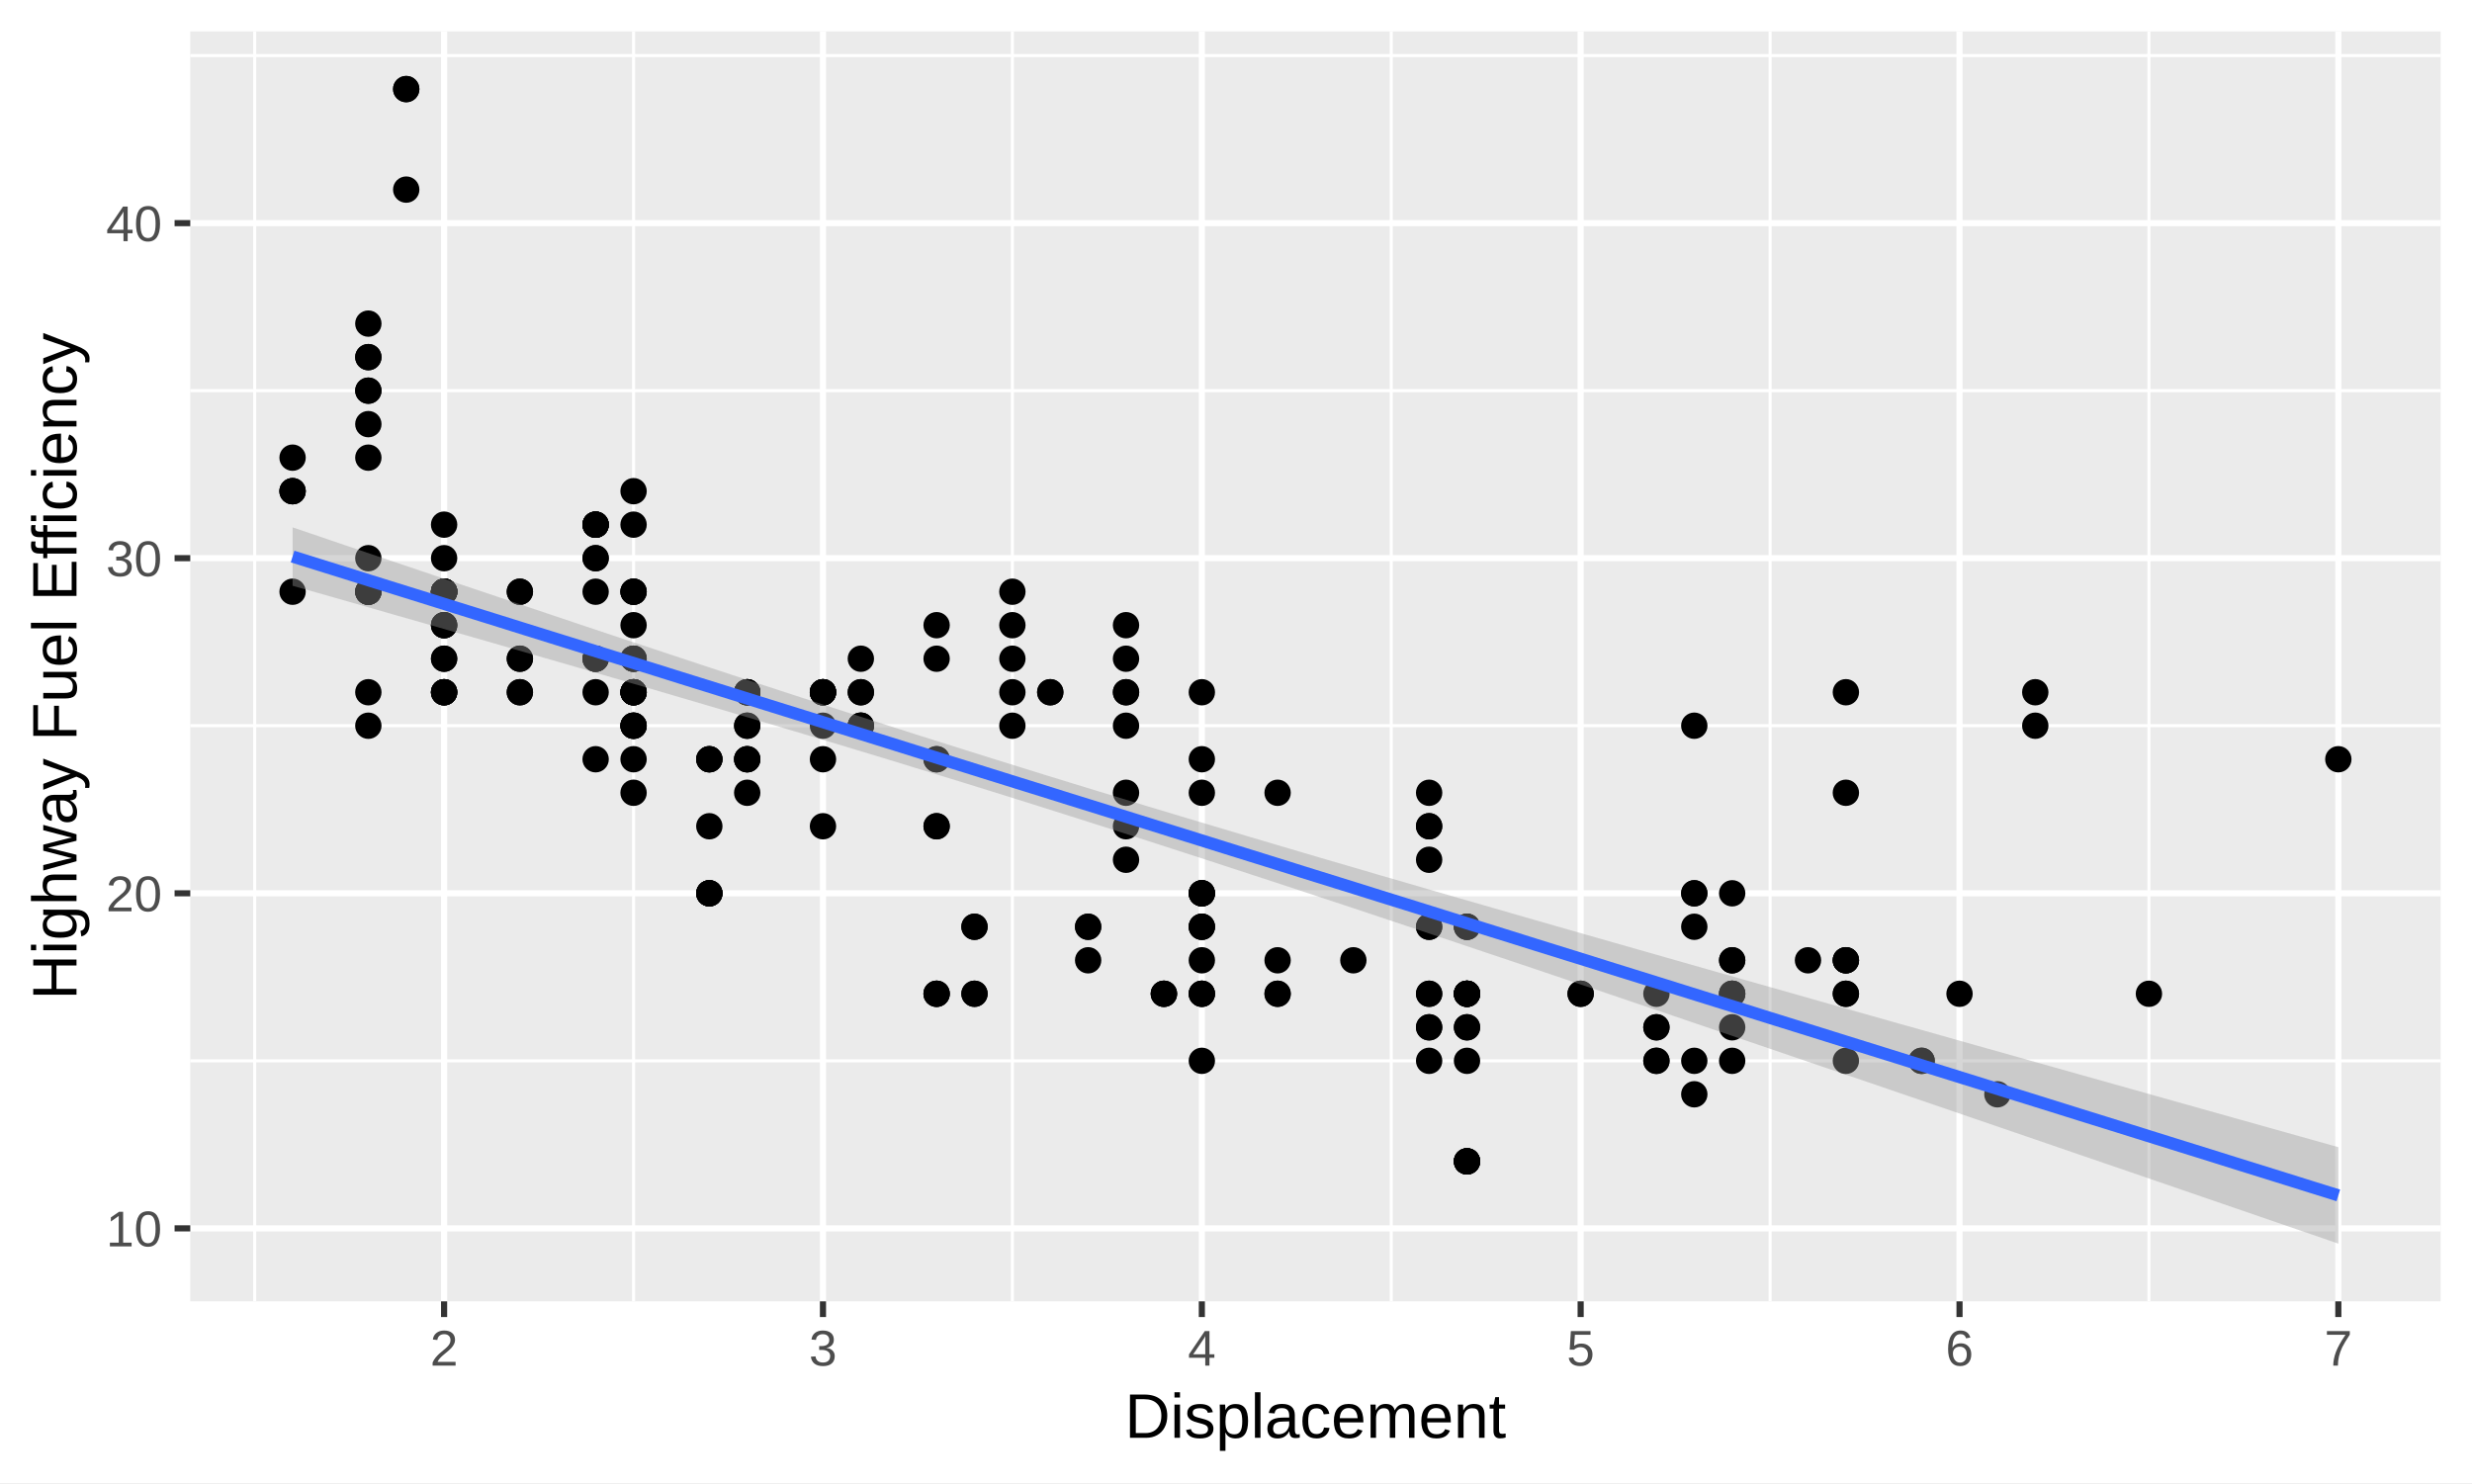
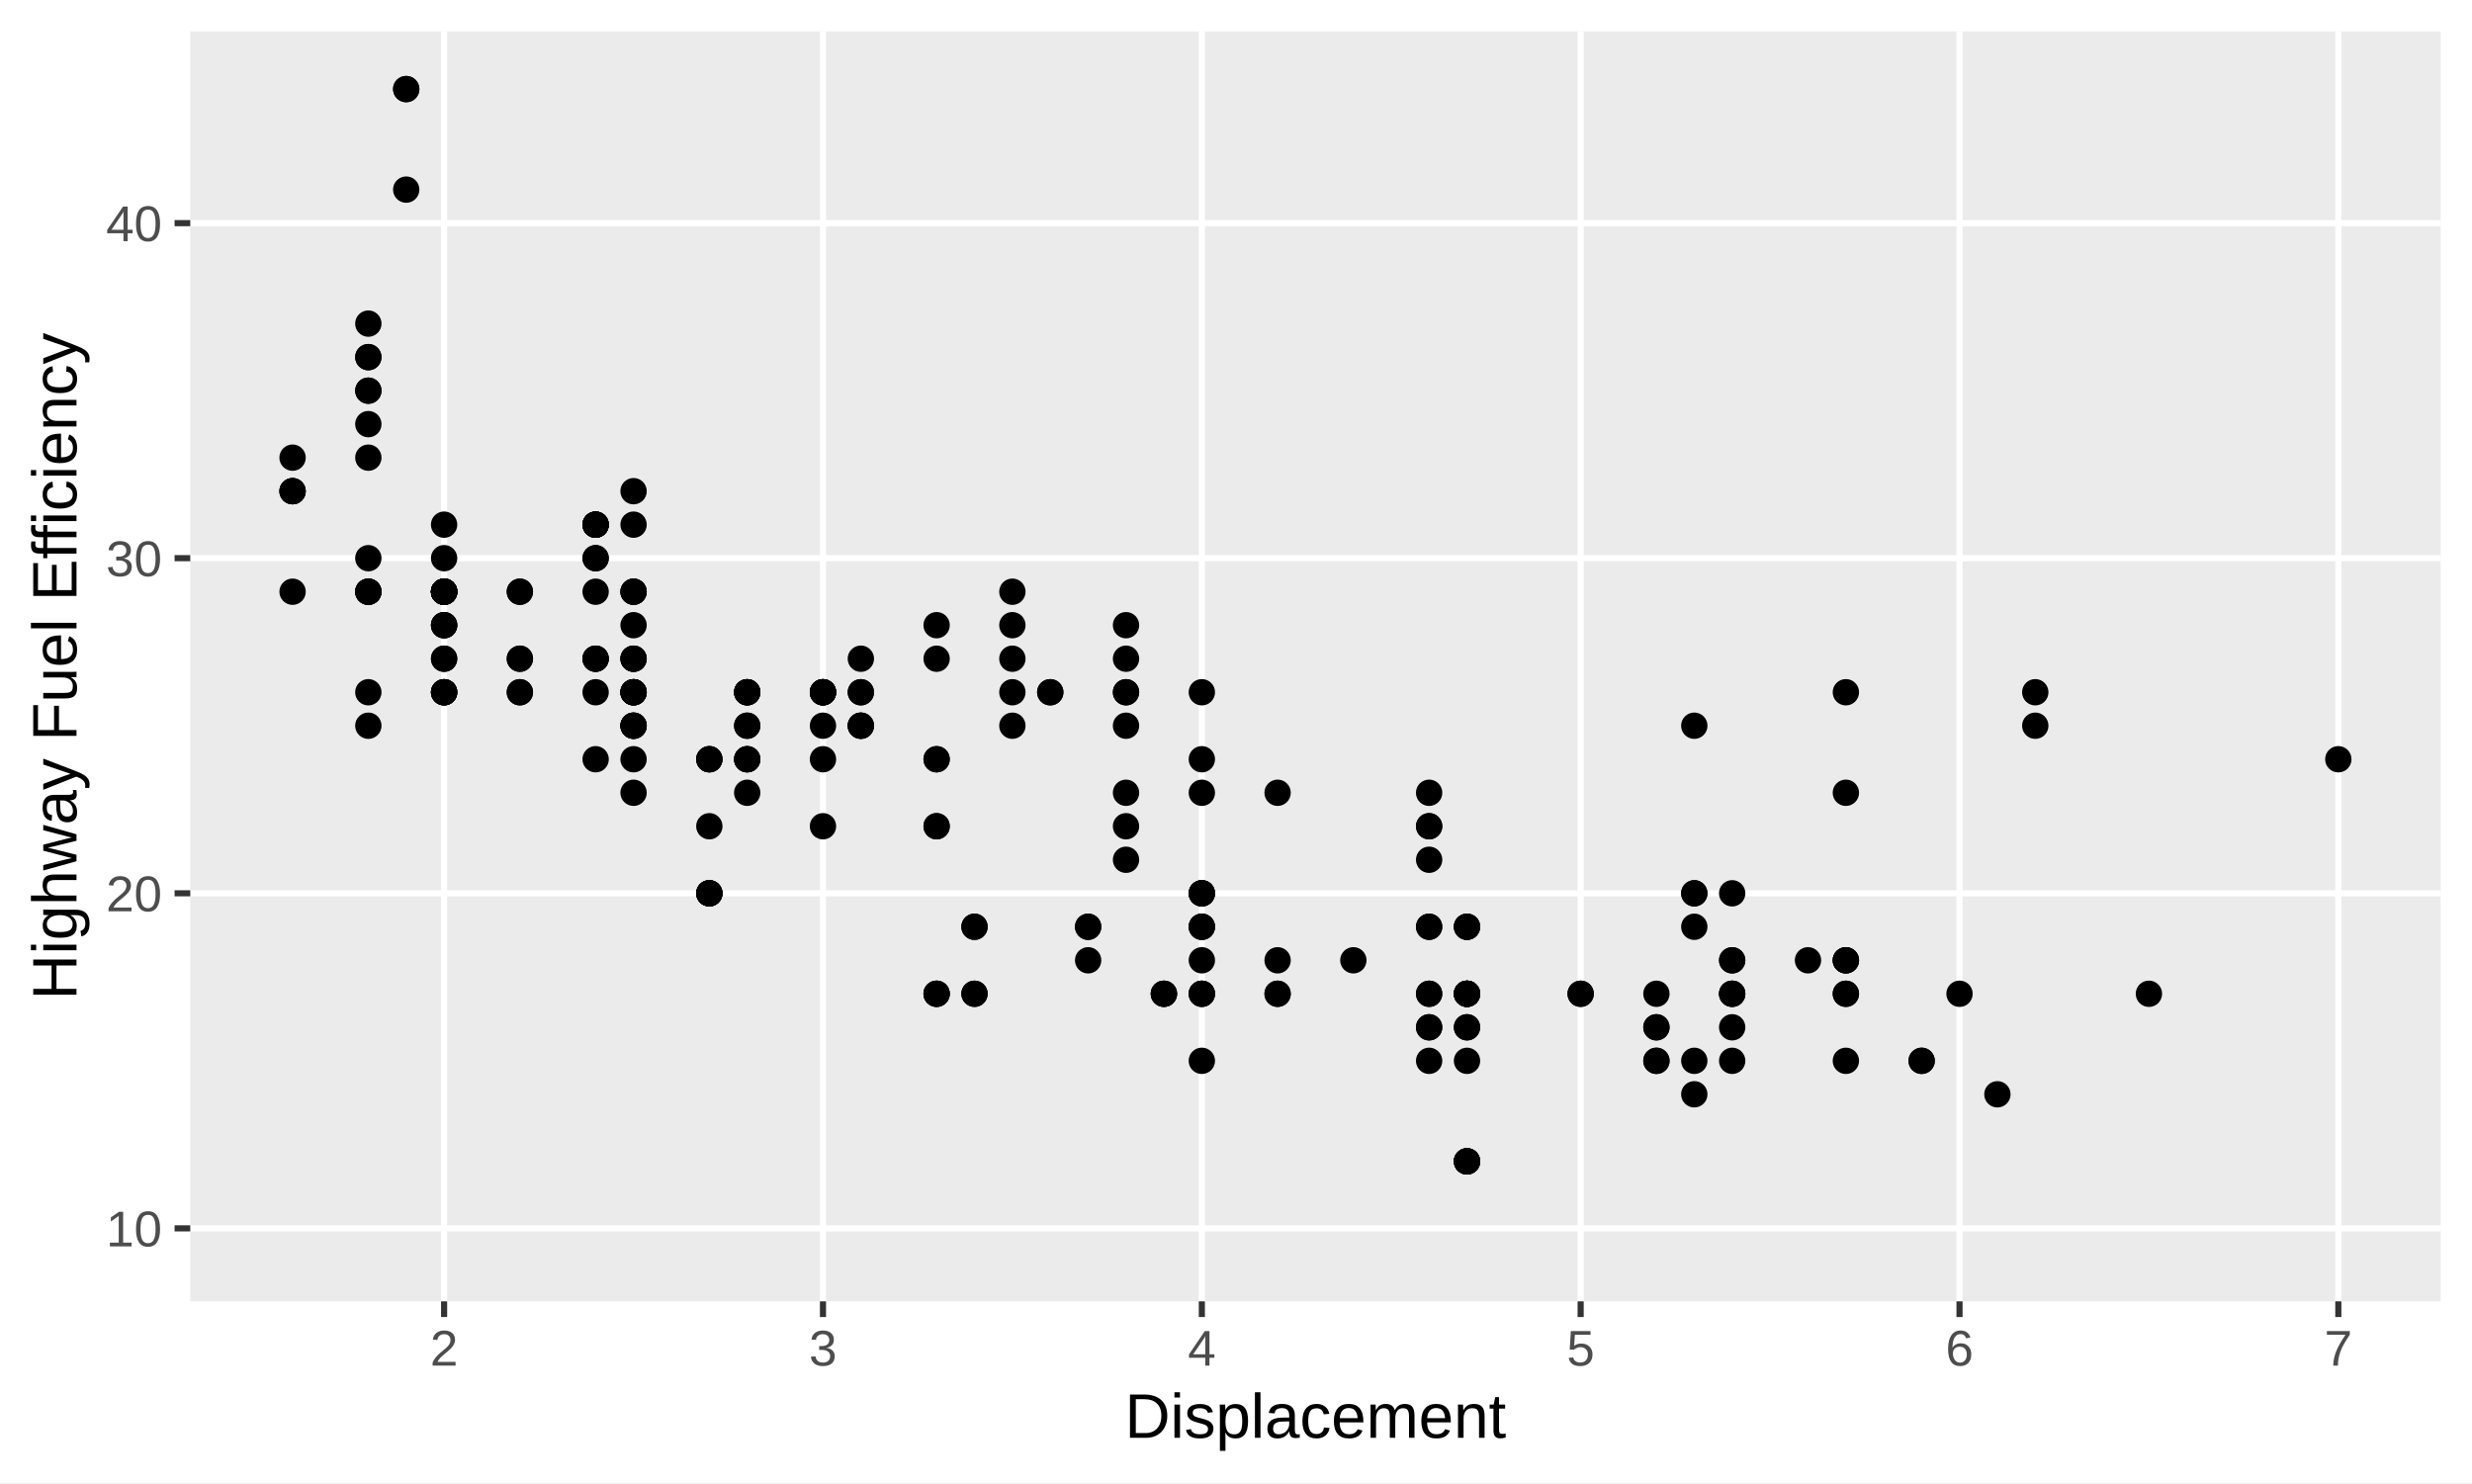
<svg xmlns="http://www.w3.org/2000/svg" class="svglite" viewBox="0 0 432.00 259.20">
  <defs>
    <style type="text/css">
    .svglite line, .svglite polyline, .svglite polygon, .svglite path, .svglite rect, .svglite circle {
      fill: none;
      stroke: #000000;
      stroke-linecap: round;
      stroke-linejoin: round;
      stroke-miterlimit: 10.00;
    }
    .svglite text {
      white-space: pre;
    }
  </style>
  </defs>
  <rect width="100%" height="100%" style="stroke: none; fill: #FFFFFF;" />
  <defs>
    <clipPath id="cpMC4wMHw0MzIuMDB8MC4wMHwyNTkuMjA=">
      <rect x="0.00" y="0.00" width="432.00" height="259.20" />
    </clipPath>
  </defs>
  <g clip-path="url(#cpMC4wMHw0MzIuMDB8MC4wMHwyNTkuMjA=)">
    <rect x="0.00" y="0" width="432.00" height="259.20" style="stroke-width: 1.07; stroke: #FFFFFF; fill: #FFFFFF;" />
  </g>
  <defs>
    <clipPath id="cpMzMuMjV8NDI2LjUyfDUuNDh8MjI3LjQ1">
      <rect x="33.25" y="5.48" width="393.27" height="221.97" />
    </clipPath>
  </defs>
  <g clip-path="url(#cpMzMuMjV8NDI2LjUyfDUuNDh8MjI3LjQ1)">
    <rect x="33.25" y="5.48" width="393.27" height="221.97" style="stroke-width: 1.07; stroke: none; fill: #EBEBEB;" />
-     <polyline points="33.25,185.41 426.52,185.41 " style="stroke-width: 0.53; stroke: #FFFFFF; stroke-linecap: butt;" />
-     <polyline points="33.25,126.84 426.52,126.84 " style="stroke-width: 0.53; stroke: #FFFFFF; stroke-linecap: butt;" />
-     <polyline points="33.25,68.28 426.52,68.28 " style="stroke-width: 0.53; stroke: #FFFFFF; stroke-linecap: butt;" />
-     <polyline points="33.25,9.71 426.52,9.71 " style="stroke-width: 0.53; stroke: #FFFFFF; stroke-linecap: butt;" />
-     <polyline points="44.51,227.45 44.51,5.48 " style="stroke-width: 0.53; stroke: #FFFFFF; stroke-linecap: butt;" />
-     <polyline points="110.72,227.45 110.72,5.48 " style="stroke-width: 0.53; stroke: #FFFFFF; stroke-linecap: butt;" />
-     <polyline points="176.92,227.45 176.92,5.48 " style="stroke-width: 0.53; stroke: #FFFFFF; stroke-linecap: butt;" />
-     <polyline points="243.13,227.45 243.13,5.48 " style="stroke-width: 0.53; stroke: #FFFFFF; stroke-linecap: butt;" />
-     <polyline points="309.34,227.45 309.34,5.48 " style="stroke-width: 0.53; stroke: #FFFFFF; stroke-linecap: butt;" />
-     <polyline points="375.54,227.45 375.54,5.48 " style="stroke-width: 0.53; stroke: #FFFFFF; stroke-linecap: butt;" />
    <polyline points="33.25,214.69 426.52,214.69 " style="stroke-width: 1.07; stroke: #FFFFFF; stroke-linecap: butt;" />
    <polyline points="33.25,156.13 426.52,156.13 " style="stroke-width: 1.07; stroke: #FFFFFF; stroke-linecap: butt;" />
    <polyline points="33.25,97.56 426.52,97.56 " style="stroke-width: 1.07; stroke: #FFFFFF; stroke-linecap: butt;" />
    <polyline points="33.25,39.00 426.52,39.00 " style="stroke-width: 1.07; stroke: #FFFFFF; stroke-linecap: butt;" />
    <polyline points="77.61,227.45 77.61,5.48 " style="stroke-width: 1.07; stroke: #FFFFFF; stroke-linecap: butt;" />
    <polyline points="143.82,227.45 143.82,5.48 " style="stroke-width: 1.07; stroke: #FFFFFF; stroke-linecap: butt;" />
    <polyline points="210.03,227.45 210.03,5.48 " style="stroke-width: 1.07; stroke: #FFFFFF; stroke-linecap: butt;" />
    <polyline points="276.23,227.45 276.23,5.48 " style="stroke-width: 1.07; stroke: #FFFFFF; stroke-linecap: butt;" />
    <polyline points="342.44,227.45 342.44,5.48 " style="stroke-width: 1.07; stroke: #FFFFFF; stroke-linecap: butt;" />
    <polyline points="408.64,227.45 408.64,5.48 " style="stroke-width: 1.07; stroke: #FFFFFF; stroke-linecap: butt;" />
    <circle cx="64.37" cy="103.42" r="1.95" style="stroke-width: 0.71; fill: #000000;" />
    <circle cx="64.37" cy="103.42" r="1.95" style="stroke-width: 0.71; fill: #000000;" />
    <circle cx="77.61" cy="91.70" r="1.95" style="stroke-width: 0.71; fill: #000000;" />
    <circle cx="77.61" cy="97.56" r="1.95" style="stroke-width: 0.71; fill: #000000;" />
    <circle cx="130.58" cy="120.99" r="1.95" style="stroke-width: 0.71; fill: #000000;" />
    <circle cx="130.58" cy="120.99" r="1.95" style="stroke-width: 0.71; fill: #000000;" />
    <circle cx="150.44" cy="115.13" r="1.95" style="stroke-width: 0.71; fill: #000000;" />
    <circle cx="64.37" cy="120.99" r="1.95" style="stroke-width: 0.71; fill: #000000;" />
    <circle cx="64.37" cy="126.84" r="1.95" style="stroke-width: 0.71; fill: #000000;" />
    <circle cx="77.61" cy="109.27" r="1.95" style="stroke-width: 0.71; fill: #000000;" />
    <circle cx="77.61" cy="115.13" r="1.95" style="stroke-width: 0.71; fill: #000000;" />
    <circle cx="130.58" cy="126.84" r="1.95" style="stroke-width: 0.71; fill: #000000;" />
    <circle cx="130.58" cy="126.84" r="1.95" style="stroke-width: 0.71; fill: #000000;" />
    <circle cx="150.44" cy="126.84" r="1.95" style="stroke-width: 0.71; fill: #000000;" />
    <circle cx="150.44" cy="126.84" r="1.95" style="stroke-width: 0.71; fill: #000000;" />
    <circle cx="130.58" cy="132.70" r="1.95" style="stroke-width: 0.71; fill: #000000;" />
    <circle cx="150.44" cy="126.84" r="1.95" style="stroke-width: 0.71; fill: #000000;" />
    <circle cx="223.27" cy="138.56" r="1.95" style="stroke-width: 0.71; fill: #000000;" />
    <circle cx="296.09" cy="156.13" r="1.95" style="stroke-width: 0.71; fill: #000000;" />
    <circle cx="296.09" cy="185.41" r="1.95" style="stroke-width: 0.71; fill: #000000;" />
    <circle cx="296.09" cy="156.13" r="1.95" style="stroke-width: 0.71; fill: #000000;" />
    <circle cx="322.58" cy="173.69" r="1.95" style="stroke-width: 0.71; fill: #000000;" />
    <circle cx="342.44" cy="173.69" r="1.95" style="stroke-width: 0.71; fill: #000000;" />
    <circle cx="322.58" cy="120.99" r="1.95" style="stroke-width: 0.71; fill: #000000;" />
    <circle cx="322.58" cy="138.56" r="1.95" style="stroke-width: 0.71; fill: #000000;" />
    <circle cx="355.68" cy="120.99" r="1.95" style="stroke-width: 0.71; fill: #000000;" />
    <circle cx="355.68" cy="126.84" r="1.95" style="stroke-width: 0.71; fill: #000000;" />
    <circle cx="408.64" cy="132.70" r="1.95" style="stroke-width: 0.71; fill: #000000;" />
    <circle cx="296.09" cy="161.98" r="1.95" style="stroke-width: 0.71; fill: #000000;" />
    <circle cx="296.09" cy="191.26" r="1.95" style="stroke-width: 0.71; fill: #000000;" />
    <circle cx="322.58" cy="185.41" r="1.95" style="stroke-width: 0.71; fill: #000000;" />
    <circle cx="375.54" cy="173.69" r="1.95" style="stroke-width: 0.71; fill: #000000;" />
    <circle cx="104.09" cy="115.13" r="1.95" style="stroke-width: 0.71; fill: #000000;" />
    <circle cx="104.09" cy="97.56" r="1.95" style="stroke-width: 0.71; fill: #000000;" />
    <circle cx="150.44" cy="120.99" r="1.95" style="stroke-width: 0.71; fill: #000000;" />
    <circle cx="176.92" cy="103.42" r="1.95" style="stroke-width: 0.71; fill: #000000;" />
    <circle cx="183.54" cy="120.99" r="1.95" style="stroke-width: 0.71; fill: #000000;" />
    <circle cx="104.09" cy="132.70" r="1.95" style="stroke-width: 0.71; fill: #000000;" />
    <circle cx="143.82" cy="132.70" r="1.95" style="stroke-width: 0.71; fill: #000000;" />
    <circle cx="163.68" cy="144.41" r="1.95" style="stroke-width: 0.71; fill: #000000;" />
    <circle cx="163.68" cy="144.41" r="1.95" style="stroke-width: 0.71; fill: #000000;" />
    <circle cx="163.68" cy="132.70" r="1.95" style="stroke-width: 0.71; fill: #000000;" />
    <circle cx="163.68" cy="132.70" r="1.95" style="stroke-width: 0.71; fill: #000000;" />
    <circle cx="163.68" cy="173.69" r="1.95" style="stroke-width: 0.71; fill: #000000;" />
    <circle cx="196.78" cy="144.41" r="1.95" style="stroke-width: 0.71; fill: #000000;" />
    <circle cx="196.78" cy="150.27" r="1.95" style="stroke-width: 0.71; fill: #000000;" />
    <circle cx="196.78" cy="138.56" r="1.95" style="stroke-width: 0.71; fill: #000000;" />
    <circle cx="210.03" cy="138.56" r="1.95" style="stroke-width: 0.71; fill: #000000;" />
    <circle cx="190.16" cy="161.98" r="1.95" style="stroke-width: 0.71; fill: #000000;" />
    <circle cx="190.16" cy="167.84" r="1.95" style="stroke-width: 0.71; fill: #000000;" />
    <circle cx="203.40" cy="173.69" r="1.95" style="stroke-width: 0.71; fill: #000000;" />
    <circle cx="203.40" cy="173.69" r="1.95" style="stroke-width: 0.71; fill: #000000;" />
    <circle cx="256.37" cy="161.98" r="1.95" style="stroke-width: 0.71; fill: #000000;" />
    <circle cx="256.37" cy="161.98" r="1.95" style="stroke-width: 0.71; fill: #000000;" />
    <circle cx="256.37" cy="202.98" r="1.95" style="stroke-width: 0.71; fill: #000000;" />
    <circle cx="289.47" cy="173.69" r="1.95" style="stroke-width: 0.71; fill: #000000;" />
    <circle cx="289.47" cy="185.41" r="1.95" style="stroke-width: 0.71; fill: #000000;" />
    <circle cx="203.40" cy="173.69" r="1.95" style="stroke-width: 0.71; fill: #000000;" />
    <circle cx="256.37" cy="173.69" r="1.95" style="stroke-width: 0.71; fill: #000000;" />
    <circle cx="256.37" cy="202.98" r="1.95" style="stroke-width: 0.71; fill: #000000;" />
    <circle cx="256.37" cy="173.69" r="1.95" style="stroke-width: 0.71; fill: #000000;" />
    <circle cx="289.47" cy="179.55" r="1.95" style="stroke-width: 0.71; fill: #000000;" />
    <circle cx="322.58" cy="167.84" r="1.95" style="stroke-width: 0.71; fill: #000000;" />
    <circle cx="335.82" cy="185.41" r="1.95" style="stroke-width: 0.71; fill: #000000;" />
    <circle cx="256.37" cy="179.55" r="1.95" style="stroke-width: 0.71; fill: #000000;" />
    <circle cx="256.37" cy="202.98" r="1.95" style="stroke-width: 0.71; fill: #000000;" />
    <circle cx="256.37" cy="173.69" r="1.95" style="stroke-width: 0.71; fill: #000000;" />
    <circle cx="256.37" cy="173.69" r="1.95" style="stroke-width: 0.71; fill: #000000;" />
    <circle cx="256.37" cy="179.55" r="1.95" style="stroke-width: 0.71; fill: #000000;" />
    <circle cx="256.37" cy="202.98" r="1.95" style="stroke-width: 0.71; fill: #000000;" />
    <circle cx="289.47" cy="185.41" r="1.95" style="stroke-width: 0.71; fill: #000000;" />
    <circle cx="289.47" cy="179.55" r="1.95" style="stroke-width: 0.71; fill: #000000;" />
    <circle cx="322.58" cy="173.69" r="1.95" style="stroke-width: 0.71; fill: #000000;" />
    <circle cx="335.82" cy="185.41" r="1.95" style="stroke-width: 0.71; fill: #000000;" />
    <circle cx="249.75" cy="173.69" r="1.95" style="stroke-width: 0.71; fill: #000000;" />
    <circle cx="302.71" cy="173.69" r="1.95" style="stroke-width: 0.71; fill: #000000;" />
    <circle cx="302.71" cy="167.84" r="1.95" style="stroke-width: 0.71; fill: #000000;" />
    <circle cx="210.03" cy="173.69" r="1.95" style="stroke-width: 0.71; fill: #000000;" />
    <circle cx="210.03" cy="161.98" r="1.95" style="stroke-width: 0.71; fill: #000000;" />
    <circle cx="210.03" cy="173.69" r="1.95" style="stroke-width: 0.71; fill: #000000;" />
    <circle cx="210.03" cy="161.98" r="1.95" style="stroke-width: 0.71; fill: #000000;" />
    <circle cx="249.75" cy="161.98" r="1.95" style="stroke-width: 0.71; fill: #000000;" />
    <circle cx="276.23" cy="173.69" r="1.95" style="stroke-width: 0.71; fill: #000000;" />
    <circle cx="223.27" cy="173.69" r="1.95" style="stroke-width: 0.71; fill: #000000;" />
    <circle cx="223.27" cy="173.69" r="1.95" style="stroke-width: 0.71; fill: #000000;" />
    <circle cx="249.75" cy="179.55" r="1.95" style="stroke-width: 0.71; fill: #000000;" />
    <circle cx="249.75" cy="179.55" r="1.95" style="stroke-width: 0.71; fill: #000000;" />
    <circle cx="249.75" cy="173.69" r="1.95" style="stroke-width: 0.71; fill: #000000;" />
    <circle cx="302.71" cy="185.41" r="1.95" style="stroke-width: 0.71; fill: #000000;" />
    <circle cx="302.71" cy="173.69" r="1.95" style="stroke-width: 0.71; fill: #000000;" />
    <circle cx="196.78" cy="120.99" r="1.95" style="stroke-width: 0.71; fill: #000000;" />
    <circle cx="196.78" cy="126.84" r="1.95" style="stroke-width: 0.71; fill: #000000;" />
    <circle cx="210.03" cy="120.99" r="1.95" style="stroke-width: 0.71; fill: #000000;" />
    <circle cx="210.03" cy="132.70" r="1.95" style="stroke-width: 0.71; fill: #000000;" />
    <circle cx="249.75" cy="150.27" r="1.95" style="stroke-width: 0.71; fill: #000000;" />
    <circle cx="249.75" cy="144.41" r="1.95" style="stroke-width: 0.71; fill: #000000;" />
    <circle cx="249.75" cy="138.56" r="1.95" style="stroke-width: 0.71; fill: #000000;" />
    <circle cx="249.75" cy="144.41" r="1.95" style="stroke-width: 0.71; fill: #000000;" />
    <circle cx="302.71" cy="156.13" r="1.95" style="stroke-width: 0.71; fill: #000000;" />
    <circle cx="51.13" cy="79.99" r="1.95" style="stroke-width: 0.71; fill: #000000;" />
    <circle cx="51.13" cy="85.85" r="1.95" style="stroke-width: 0.71; fill: #000000;" />
    <circle cx="51.13" cy="85.85" r="1.95" style="stroke-width: 0.71; fill: #000000;" />
    <circle cx="51.13" cy="103.42" r="1.95" style="stroke-width: 0.71; fill: #000000;" />
    <circle cx="51.13" cy="85.85" r="1.95" style="stroke-width: 0.71; fill: #000000;" />
    <circle cx="64.37" cy="74.13" r="1.95" style="stroke-width: 0.71; fill: #000000;" />
    <circle cx="64.37" cy="62.42" r="1.95" style="stroke-width: 0.71; fill: #000000;" />
    <circle cx="64.37" cy="62.42" r="1.95" style="stroke-width: 0.71; fill: #000000;" />
    <circle cx="77.61" cy="103.42" r="1.95" style="stroke-width: 0.71; fill: #000000;" />
    <circle cx="104.09" cy="120.99" r="1.95" style="stroke-width: 0.71; fill: #000000;" />
    <circle cx="104.09" cy="115.13" r="1.95" style="stroke-width: 0.71; fill: #000000;" />
    <circle cx="104.09" cy="97.56" r="1.95" style="stroke-width: 0.71; fill: #000000;" />
    <circle cx="104.09" cy="91.70" r="1.95" style="stroke-width: 0.71; fill: #000000;" />
    <circle cx="110.72" cy="120.99" r="1.95" style="stroke-width: 0.71; fill: #000000;" />
    <circle cx="110.72" cy="120.99" r="1.95" style="stroke-width: 0.71; fill: #000000;" />
    <circle cx="163.68" cy="109.27" r="1.95" style="stroke-width: 0.71; fill: #000000;" />
    <circle cx="77.61" cy="120.99" r="1.95" style="stroke-width: 0.71; fill: #000000;" />
    <circle cx="77.61" cy="103.42" r="1.95" style="stroke-width: 0.71; fill: #000000;" />
    <circle cx="77.61" cy="109.27" r="1.95" style="stroke-width: 0.71; fill: #000000;" />
    <circle cx="77.61" cy="115.13" r="1.95" style="stroke-width: 0.71; fill: #000000;" />
    <circle cx="123.96" cy="132.70" r="1.95" style="stroke-width: 0.71; fill: #000000;" />
    <circle cx="123.96" cy="132.70" r="1.95" style="stroke-width: 0.71; fill: #000000;" />
    <circle cx="123.96" cy="132.70" r="1.95" style="stroke-width: 0.71; fill: #000000;" />
    <circle cx="143.82" cy="144.41" r="1.95" style="stroke-width: 0.71; fill: #000000;" />
    <circle cx="190.16" cy="161.98" r="1.95" style="stroke-width: 0.71; fill: #000000;" />
    <circle cx="210.03" cy="156.13" r="1.95" style="stroke-width: 0.71; fill: #000000;" />
    <circle cx="256.37" cy="173.69" r="1.95" style="stroke-width: 0.71; fill: #000000;" />
    <circle cx="256.37" cy="202.98" r="1.95" style="stroke-width: 0.71; fill: #000000;" />
    <circle cx="256.37" cy="161.98" r="1.95" style="stroke-width: 0.71; fill: #000000;" />
    <circle cx="322.58" cy="167.84" r="1.95" style="stroke-width: 0.71; fill: #000000;" />
    <circle cx="349.06" cy="191.26" r="1.95" style="stroke-width: 0.71; fill: #000000;" />
    <circle cx="210.03" cy="185.41" r="1.95" style="stroke-width: 0.71; fill: #000000;" />
    <circle cx="223.27" cy="167.84" r="1.95" style="stroke-width: 0.71; fill: #000000;" />
    <circle cx="236.51" cy="167.84" r="1.95" style="stroke-width: 0.71; fill: #000000;" />
    <circle cx="249.75" cy="185.41" r="1.95" style="stroke-width: 0.71; fill: #000000;" />
    <circle cx="302.71" cy="173.69" r="1.95" style="stroke-width: 0.71; fill: #000000;" />
    <circle cx="302.71" cy="179.55" r="1.95" style="stroke-width: 0.71; fill: #000000;" />
    <circle cx="302.71" cy="167.84" r="1.95" style="stroke-width: 0.71; fill: #000000;" />
    <circle cx="210.03" cy="173.69" r="1.95" style="stroke-width: 0.71; fill: #000000;" />
    <circle cx="210.03" cy="161.98" r="1.95" style="stroke-width: 0.71; fill: #000000;" />
    <circle cx="249.75" cy="161.98" r="1.95" style="stroke-width: 0.71; fill: #000000;" />
    <circle cx="276.23" cy="173.69" r="1.95" style="stroke-width: 0.71; fill: #000000;" />
    <circle cx="104.09" cy="103.42" r="1.95" style="stroke-width: 0.71; fill: #000000;" />
    <circle cx="104.09" cy="115.13" r="1.95" style="stroke-width: 0.71; fill: #000000;" />
    <circle cx="110.72" cy="91.70" r="1.95" style="stroke-width: 0.71; fill: #000000;" />
    <circle cx="110.72" cy="85.85" r="1.95" style="stroke-width: 0.71; fill: #000000;" />
    <circle cx="176.92" cy="115.13" r="1.95" style="stroke-width: 0.71; fill: #000000;" />
    <circle cx="176.92" cy="120.99" r="1.95" style="stroke-width: 0.71; fill: #000000;" />
    <circle cx="143.82" cy="120.99" r="1.95" style="stroke-width: 0.71; fill: #000000;" />
    <circle cx="143.82" cy="126.84" r="1.95" style="stroke-width: 0.71; fill: #000000;" />
    <circle cx="176.92" cy="126.84" r="1.95" style="stroke-width: 0.71; fill: #000000;" />
    <circle cx="163.68" cy="173.69" r="1.95" style="stroke-width: 0.71; fill: #000000;" />
    <circle cx="163.68" cy="173.69" r="1.95" style="stroke-width: 0.71; fill: #000000;" />
    <circle cx="210.03" cy="156.13" r="1.95" style="stroke-width: 0.71; fill: #000000;" />
    <circle cx="315.96" cy="167.84" r="1.95" style="stroke-width: 0.71; fill: #000000;" />
    <circle cx="150.44" cy="120.99" r="1.95" style="stroke-width: 0.71; fill: #000000;" />
    <circle cx="196.78" cy="120.99" r="1.95" style="stroke-width: 0.71; fill: #000000;" />
    <circle cx="196.78" cy="115.13" r="1.95" style="stroke-width: 0.71; fill: #000000;" />
    <circle cx="196.78" cy="109.27" r="1.95" style="stroke-width: 0.71; fill: #000000;" />
    <circle cx="296.09" cy="126.84" r="1.95" style="stroke-width: 0.71; fill: #000000;" />
    <circle cx="110.72" cy="126.84" r="1.95" style="stroke-width: 0.71; fill: #000000;" />
    <circle cx="110.72" cy="132.70" r="1.95" style="stroke-width: 0.71; fill: #000000;" />
    <circle cx="110.72" cy="115.13" r="1.95" style="stroke-width: 0.71; fill: #000000;" />
    <circle cx="110.72" cy="126.84" r="1.95" style="stroke-width: 0.71; fill: #000000;" />
    <circle cx="110.72" cy="120.99" r="1.95" style="stroke-width: 0.71; fill: #000000;" />
    <circle cx="110.72" cy="138.56" r="1.95" style="stroke-width: 0.71; fill: #000000;" />
    <circle cx="90.85" cy="120.99" r="1.95" style="stroke-width: 0.71; fill: #000000;" />
    <circle cx="90.85" cy="120.99" r="1.95" style="stroke-width: 0.71; fill: #000000;" />
    <circle cx="110.72" cy="120.99" r="1.95" style="stroke-width: 0.71; fill: #000000;" />
    <circle cx="110.72" cy="120.99" r="1.95" style="stroke-width: 0.71; fill: #000000;" />
    <circle cx="110.72" cy="126.84" r="1.95" style="stroke-width: 0.71; fill: #000000;" />
    <circle cx="110.72" cy="115.13" r="1.95" style="stroke-width: 0.71; fill: #000000;" />
    <circle cx="110.72" cy="126.84" r="1.95" style="stroke-width: 0.71; fill: #000000;" />
    <circle cx="110.72" cy="115.13" r="1.95" style="stroke-width: 0.71; fill: #000000;" />
    <circle cx="123.96" cy="156.13" r="1.95" style="stroke-width: 0.71; fill: #000000;" />
    <circle cx="123.96" cy="156.13" r="1.95" style="stroke-width: 0.71; fill: #000000;" />
    <circle cx="170.30" cy="161.98" r="1.95" style="stroke-width: 0.71; fill: #000000;" />
    <circle cx="170.30" cy="173.69" r="1.95" style="stroke-width: 0.71; fill: #000000;" />
    <circle cx="210.03" cy="156.13" r="1.95" style="stroke-width: 0.71; fill: #000000;" />
    <circle cx="256.37" cy="173.69" r="1.95" style="stroke-width: 0.71; fill: #000000;" />
    <circle cx="90.85" cy="103.42" r="1.95" style="stroke-width: 0.71; fill: #000000;" />
    <circle cx="90.85" cy="115.13" r="1.95" style="stroke-width: 0.71; fill: #000000;" />
    <circle cx="104.09" cy="91.70" r="1.95" style="stroke-width: 0.71; fill: #000000;" />
    <circle cx="104.09" cy="91.70" r="1.95" style="stroke-width: 0.71; fill: #000000;" />
    <circle cx="143.82" cy="120.99" r="1.95" style="stroke-width: 0.71; fill: #000000;" />
    <circle cx="143.82" cy="120.99" r="1.95" style="stroke-width: 0.71; fill: #000000;" />
    <circle cx="176.92" cy="109.27" r="1.95" style="stroke-width: 0.71; fill: #000000;" />
    <circle cx="90.85" cy="115.13" r="1.95" style="stroke-width: 0.71; fill: #000000;" />
    <circle cx="90.85" cy="103.42" r="1.95" style="stroke-width: 0.71; fill: #000000;" />
    <circle cx="104.09" cy="91.70" r="1.95" style="stroke-width: 0.71; fill: #000000;" />
    <circle cx="104.09" cy="91.70" r="1.95" style="stroke-width: 0.71; fill: #000000;" />
    <circle cx="143.82" cy="120.99" r="1.95" style="stroke-width: 0.71; fill: #000000;" />
    <circle cx="143.82" cy="120.99" r="1.95" style="stroke-width: 0.71; fill: #000000;" />
    <circle cx="163.68" cy="115.13" r="1.95" style="stroke-width: 0.71; fill: #000000;" />
    <circle cx="64.37" cy="97.56" r="1.95" style="stroke-width: 0.71; fill: #000000;" />
    <circle cx="64.37" cy="79.99" r="1.95" style="stroke-width: 0.71; fill: #000000;" />
    <circle cx="64.37" cy="68.28" r="1.95" style="stroke-width: 0.71; fill: #000000;" />
    <circle cx="64.37" cy="56.56" r="1.95" style="stroke-width: 0.71; fill: #000000;" />
    <circle cx="64.37" cy="68.28" r="1.95" style="stroke-width: 0.71; fill: #000000;" />
    <circle cx="256.37" cy="185.41" r="1.95" style="stroke-width: 0.71; fill: #000000;" />
    <circle cx="322.58" cy="167.84" r="1.95" style="stroke-width: 0.71; fill: #000000;" />
    <circle cx="123.96" cy="156.13" r="1.95" style="stroke-width: 0.71; fill: #000000;" />
    <circle cx="123.96" cy="156.13" r="1.95" style="stroke-width: 0.71; fill: #000000;" />
    <circle cx="123.96" cy="144.41" r="1.95" style="stroke-width: 0.71; fill: #000000;" />
    <circle cx="170.30" cy="173.69" r="1.95" style="stroke-width: 0.71; fill: #000000;" />
    <circle cx="170.30" cy="161.98" r="1.95" style="stroke-width: 0.71; fill: #000000;" />
    <circle cx="210.03" cy="167.84" r="1.95" style="stroke-width: 0.71; fill: #000000;" />
    <circle cx="210.03" cy="156.13" r="1.95" style="stroke-width: 0.71; fill: #000000;" />
    <circle cx="77.61" cy="103.42" r="1.95" style="stroke-width: 0.71; fill: #000000;" />
    <circle cx="77.61" cy="120.99" r="1.95" style="stroke-width: 0.71; fill: #000000;" />
    <circle cx="77.61" cy="103.42" r="1.95" style="stroke-width: 0.71; fill: #000000;" />
    <circle cx="77.61" cy="103.42" r="1.95" style="stroke-width: 0.71; fill: #000000;" />
    <circle cx="130.58" cy="132.70" r="1.95" style="stroke-width: 0.71; fill: #000000;" />
    <circle cx="70.99" cy="15.57" r="1.95" style="stroke-width: 0.71; fill: #000000;" />
    <circle cx="77.61" cy="103.42" r="1.95" style="stroke-width: 0.71; fill: #000000;" />
    <circle cx="77.61" cy="120.99" r="1.95" style="stroke-width: 0.71; fill: #000000;" />
    <circle cx="77.61" cy="103.42" r="1.95" style="stroke-width: 0.71; fill: #000000;" />
    <circle cx="77.61" cy="103.42" r="1.95" style="stroke-width: 0.71; fill: #000000;" />
    <circle cx="110.72" cy="103.42" r="1.95" style="stroke-width: 0.71; fill: #000000;" />
    <circle cx="110.72" cy="103.42" r="1.95" style="stroke-width: 0.71; fill: #000000;" />
    <circle cx="130.58" cy="138.56" r="1.95" style="stroke-width: 0.71; fill: #000000;" />
    <circle cx="130.58" cy="132.70" r="1.95" style="stroke-width: 0.71; fill: #000000;" />
    <circle cx="70.99" cy="15.57" r="1.95" style="stroke-width: 0.71; fill: #000000;" />
    <circle cx="70.99" cy="33.14" r="1.95" style="stroke-width: 0.71; fill: #000000;" />
    <circle cx="77.61" cy="103.42" r="1.95" style="stroke-width: 0.71; fill: #000000;" />
    <circle cx="77.61" cy="120.99" r="1.95" style="stroke-width: 0.71; fill: #000000;" />
    <circle cx="110.72" cy="109.27" r="1.95" style="stroke-width: 0.71; fill: #000000;" />
    <circle cx="110.72" cy="103.42" r="1.95" style="stroke-width: 0.71; fill: #000000;" />
    <circle cx="64.37" cy="103.42" r="1.95" style="stroke-width: 0.71; fill: #000000;" />
    <circle cx="64.37" cy="103.42" r="1.95" style="stroke-width: 0.71; fill: #000000;" />
    <circle cx="77.61" cy="109.27" r="1.95" style="stroke-width: 0.71; fill: #000000;" />
    <circle cx="77.61" cy="103.42" r="1.95" style="stroke-width: 0.71; fill: #000000;" />
    <circle cx="130.58" cy="120.99" r="1.95" style="stroke-width: 0.71; fill: #000000;" />
    <circle cx="130.58" cy="120.99" r="1.95" style="stroke-width: 0.71; fill: #000000;" />
    <circle cx="183.54" cy="120.99" r="1.95" style="stroke-width: 0.71; fill: #000000;" />
-     <polygon points="51.13,92.17 55.66,93.71 60.18,95.25 64.71,96.79 69.23,98.32 73.76,99.85 78.28,101.38 82.81,102.91 87.33,104.43 91.86,105.95 96.38,107.47 100.91,108.99 105.44,110.50 109.96,112.01 114.49,113.51 119.01,115.01 123.54,116.51 128.06,118.00 132.59,119.48 137.11,120.96 141.64,122.43 146.17,123.90 150.69,125.36 155.22,126.81 159.74,128.26 164.27,129.69 168.79,131.12 173.32,132.54 177.84,133.95 182.37,135.36 186.89,136.75 191.42,138.14 195.95,139.52 200.47,140.90 205.00,142.26 209.52,143.62 214.05,144.97 218.57,146.32 223.10,147.66 227.62,149.00 232.15,150.33 236.68,151.65 241.20,152.98 245.73,154.29 250.25,155.61 254.78,156.92 259.30,158.22 263.83,159.53 268.35,160.83 272.88,162.13 277.41,163.43 281.93,164.72 286.46,166.01 290.98,167.30 295.51,168.59 300.03,169.88 304.56,171.17 309.08,172.45 313.61,173.73 318.13,175.02 322.66,176.30 327.19,177.58 331.71,178.86 336.24,180.13 340.76,181.41 345.29,182.69 349.81,183.96 354.34,185.24 358.86,186.51 363.39,187.79 367.92,189.06 372.44,190.33 376.97,191.61 381.49,192.88 386.02,194.15 390.54,195.42 395.07,196.69 399.59,197.96 404.12,199.23 408.64,200.50 408.64,217.36 404.12,215.80 399.59,214.25 395.07,212.69 390.54,211.13 386.02,209.58 381.49,208.02 376.97,206.47 372.44,204.91 367.92,203.36 363.39,201.81 358.86,200.25 354.34,198.70 349.81,197.15 345.29,195.60 340.76,194.05 336.24,192.50 331.71,190.95 327.19,189.40 322.66,187.86 318.13,186.31 313.61,184.77 309.08,183.22 304.56,181.68 300.03,180.14 295.51,178.60 290.98,177.06 286.46,175.53 281.93,173.99 277.41,172.46 272.88,170.93 268.35,169.40 263.83,167.88 259.30,166.36 254.78,164.84 250.25,163.32 245.73,161.81 241.20,160.30 236.68,158.79 232.15,157.29 227.62,155.79 223.10,154.30 218.57,152.82 214.05,151.34 209.52,149.86 205.00,148.40 200.47,146.93 195.95,145.48 191.42,144.04 186.89,142.60 182.37,141.17 177.84,139.74 173.32,138.33 168.79,136.92 164.27,135.53 159.74,134.14 155.22,132.75 150.69,131.38 146.17,130.01 141.64,128.65 137.11,127.30 132.59,125.95 128.06,124.61 123.54,123.27 119.01,121.94 114.49,120.61 109.96,119.29 105.44,117.97 100.91,116.65 96.38,115.34 91.86,114.04 87.33,112.73 82.81,111.43 78.28,110.13 73.76,108.83 69.23,107.54 64.71,106.24 60.18,104.95 55.66,103.66 51.13,102.38 " style="stroke-width: 0.00; stroke: none; fill: #999999; fill-opacity: 0.40;" />
-     <polyline points="51.13,92.17 55.66,93.71 60.18,95.25 64.71,96.79 69.23,98.32 73.76,99.85 78.28,101.38 82.81,102.91 87.33,104.43 91.86,105.95 96.38,107.47 100.91,108.99 105.44,110.50 109.96,112.01 114.49,113.51 119.01,115.01 123.54,116.51 128.06,118.00 132.59,119.48 137.11,120.96 141.64,122.43 146.17,123.90 150.69,125.36 155.22,126.81 159.74,128.26 164.27,129.69 168.79,131.12 173.32,132.54 177.84,133.95 182.37,135.36 186.89,136.75 191.42,138.14 195.95,139.52 200.47,140.90 205.00,142.26 209.52,143.62 214.05,144.97 218.57,146.32 223.10,147.66 227.62,149.00 232.15,150.33 236.68,151.65 241.20,152.98 245.73,154.29 250.25,155.61 254.78,156.92 259.30,158.22 263.83,159.53 268.35,160.83 272.88,162.13 277.41,163.43 281.93,164.72 286.46,166.01 290.98,167.30 295.51,168.59 300.03,169.88 304.56,171.17 309.08,172.45 313.61,173.73 318.13,175.02 322.66,176.30 327.19,177.58 331.71,178.86 336.24,180.13 340.76,181.41 345.29,182.69 349.81,183.96 354.34,185.24 358.86,186.51 363.39,187.79 367.92,189.06 372.44,190.33 376.97,191.61 381.49,192.88 386.02,194.15 390.54,195.42 395.07,196.69 399.59,197.96 404.12,199.23 408.64,200.50 " style="stroke-width: 2.13; stroke: none;" />
-     <polyline points="408.64,217.36 404.12,215.80 399.59,214.25 395.07,212.69 390.54,211.13 386.02,209.58 381.49,208.02 376.97,206.47 372.44,204.91 367.92,203.36 363.39,201.81 358.86,200.25 354.34,198.70 349.81,197.15 345.29,195.60 340.76,194.05 336.24,192.50 331.71,190.95 327.19,189.40 322.66,187.86 318.13,186.31 313.61,184.77 309.08,183.22 304.56,181.68 300.03,180.14 295.51,178.60 290.98,177.06 286.46,175.53 281.93,173.99 277.41,172.46 272.88,170.93 268.35,169.40 263.83,167.88 259.30,166.36 254.78,164.84 250.25,163.32 245.73,161.81 241.20,160.30 236.68,158.79 232.15,157.29 227.62,155.79 223.10,154.30 218.57,152.82 214.05,151.34 209.52,149.86 205.00,148.40 200.47,146.93 195.95,145.48 191.42,144.04 186.89,142.60 182.37,141.17 177.84,139.74 173.32,138.33 168.79,136.92 164.27,135.53 159.74,134.14 155.22,132.75 150.69,131.38 146.17,130.01 141.64,128.65 137.11,127.30 132.59,125.95 128.06,124.61 123.54,123.27 119.01,121.94 114.49,120.61 109.96,119.29 105.44,117.97 100.91,116.65 96.38,115.34 91.86,114.04 87.33,112.73 82.81,111.43 78.28,110.13 73.76,108.83 69.23,107.54 64.71,106.24 60.18,104.95 55.66,103.66 51.13,102.38 " style="stroke-width: 2.13; stroke: none;" />
-     <polyline points="51.13,97.27 55.66,98.69 60.18,100.10 64.71,101.52 69.23,102.93 73.76,104.34 78.28,105.76 82.81,107.17 87.33,108.58 91.86,110.00 96.38,111.41 100.91,112.82 105.44,114.24 109.96,115.65 114.49,117.06 119.01,118.48 123.54,119.89 128.06,121.30 132.59,122.72 137.11,124.13 141.64,125.54 146.17,126.96 150.69,128.37 155.22,129.78 159.74,131.20 164.27,132.61 168.79,134.02 173.32,135.44 177.84,136.85 182.37,138.26 186.89,139.68 191.42,141.09 195.95,142.50 200.47,143.92 205.00,145.33 209.52,146.74 214.05,148.16 218.57,149.57 223.10,150.98 227.62,152.40 232.15,153.81 236.68,155.22 241.20,156.64 245.73,158.05 250.25,159.46 254.78,160.88 259.30,162.29 263.83,163.70 268.35,165.12 272.88,166.53 277.41,167.94 281.93,169.36 286.46,170.77 290.98,172.18 295.51,173.60 300.03,175.01 304.56,176.42 309.08,177.84 313.61,179.25 318.13,180.66 322.66,182.08 327.19,183.49 331.71,184.90 336.24,186.32 340.76,187.73 345.29,189.14 349.81,190.56 354.34,191.97 358.86,193.38 363.39,194.80 367.92,196.21 372.44,197.62 376.97,199.04 381.49,200.45 386.02,201.86 390.54,203.28 395.07,204.69 399.59,206.10 404.12,207.52 408.64,208.93 " style="stroke-width: 2.13; stroke: #3366FF; stroke-linecap: butt;" />
  </g>
  <g clip-path="url(#cpMC4wMHw0MzIuMDB8MC4wMHwyNTkuMjA=)">
    <text x="28.32" y="217.84" text-anchor="end" style="font-size: 8.80px;fill: #4D4D4D; font-family: &quot;Arial&quot;;" textLength="9.79px" lengthAdjust="spacingAndGlyphs">10</text>
    <text x="28.32" y="159.28" text-anchor="end" style="font-size: 8.80px;fill: #4D4D4D; font-family: &quot;Arial&quot;;" textLength="9.79px" lengthAdjust="spacingAndGlyphs">20</text>
    <text x="28.32" y="100.71" text-anchor="end" style="font-size: 8.80px;fill: #4D4D4D; font-family: &quot;Arial&quot;;" textLength="9.79px" lengthAdjust="spacingAndGlyphs">30</text>
    <text x="28.32" y="42.15" text-anchor="end" style="font-size: 8.80px;fill: #4D4D4D; font-family: &quot;Arial&quot;;" textLength="9.79px" lengthAdjust="spacingAndGlyphs">40</text>
    <polyline points="30.51,214.69 33.25,214.69 " style="stroke-width: 1.07; stroke: #333333; stroke-linecap: butt;" />
    <polyline points="30.51,156.13 33.25,156.13 " style="stroke-width: 1.07; stroke: #333333; stroke-linecap: butt;" />
    <polyline points="30.51,97.56 33.25,97.56 " style="stroke-width: 1.07; stroke: #333333; stroke-linecap: butt;" />
    <polyline points="30.51,39.00 33.25,39.00 " style="stroke-width: 1.07; stroke: #333333; stroke-linecap: butt;" />
    <polyline points="77.61,230.19 77.61,227.45 " style="stroke-width: 1.07; stroke: #333333; stroke-linecap: butt;" />
    <polyline points="143.82,230.19 143.82,227.45 " style="stroke-width: 1.07; stroke: #333333; stroke-linecap: butt;" />
    <polyline points="210.03,230.19 210.03,227.45 " style="stroke-width: 1.07; stroke: #333333; stroke-linecap: butt;" />
    <polyline points="276.23,230.19 276.23,227.45 " style="stroke-width: 1.07; stroke: #333333; stroke-linecap: butt;" />
    <polyline points="342.44,230.19 342.44,227.45 " style="stroke-width: 1.07; stroke: #333333; stroke-linecap: butt;" />
    <polyline points="408.64,230.19 408.64,227.45 " style="stroke-width: 1.07; stroke: #333333; stroke-linecap: butt;" />
    <text x="77.61" y="238.69" text-anchor="middle" style="font-size: 8.80px;fill: #4D4D4D; font-family: &quot;Arial&quot;;" textLength="4.90px" lengthAdjust="spacingAndGlyphs">2</text>
    <text x="143.82" y="238.69" text-anchor="middle" style="font-size: 8.80px;fill: #4D4D4D; font-family: &quot;Arial&quot;;" textLength="4.90px" lengthAdjust="spacingAndGlyphs">3</text>
    <text x="210.03" y="238.69" text-anchor="middle" style="font-size: 8.80px;fill: #4D4D4D; font-family: &quot;Arial&quot;;" textLength="4.90px" lengthAdjust="spacingAndGlyphs">4</text>
    <text x="276.23" y="238.69" text-anchor="middle" style="font-size: 8.80px;fill: #4D4D4D; font-family: &quot;Arial&quot;;" textLength="4.90px" lengthAdjust="spacingAndGlyphs">5</text>
    <text x="342.44" y="238.69" text-anchor="middle" style="font-size: 8.80px;fill: #4D4D4D; font-family: &quot;Arial&quot;;" textLength="4.90px" lengthAdjust="spacingAndGlyphs">6</text>
    <text x="408.64" y="238.69" text-anchor="middle" style="font-size: 8.80px;fill: #4D4D4D; font-family: &quot;Arial&quot;;" textLength="4.90px" lengthAdjust="spacingAndGlyphs">7</text>
    <text x="229.89" y="251.30" text-anchor="middle" style="font-size: 11.00px; font-family: &quot;Arial&quot;;" textLength="66.64px" lengthAdjust="spacingAndGlyphs">Displacement</text>
    <text transform="translate(13.37,116.47) rotate(-90)" text-anchor="middle" style="font-size: 11.00px; font-family: &quot;Arial&quot;;" textLength="116.76px" lengthAdjust="spacingAndGlyphs">Highway Fuel Efficiency</text>
  </g>
</svg>
